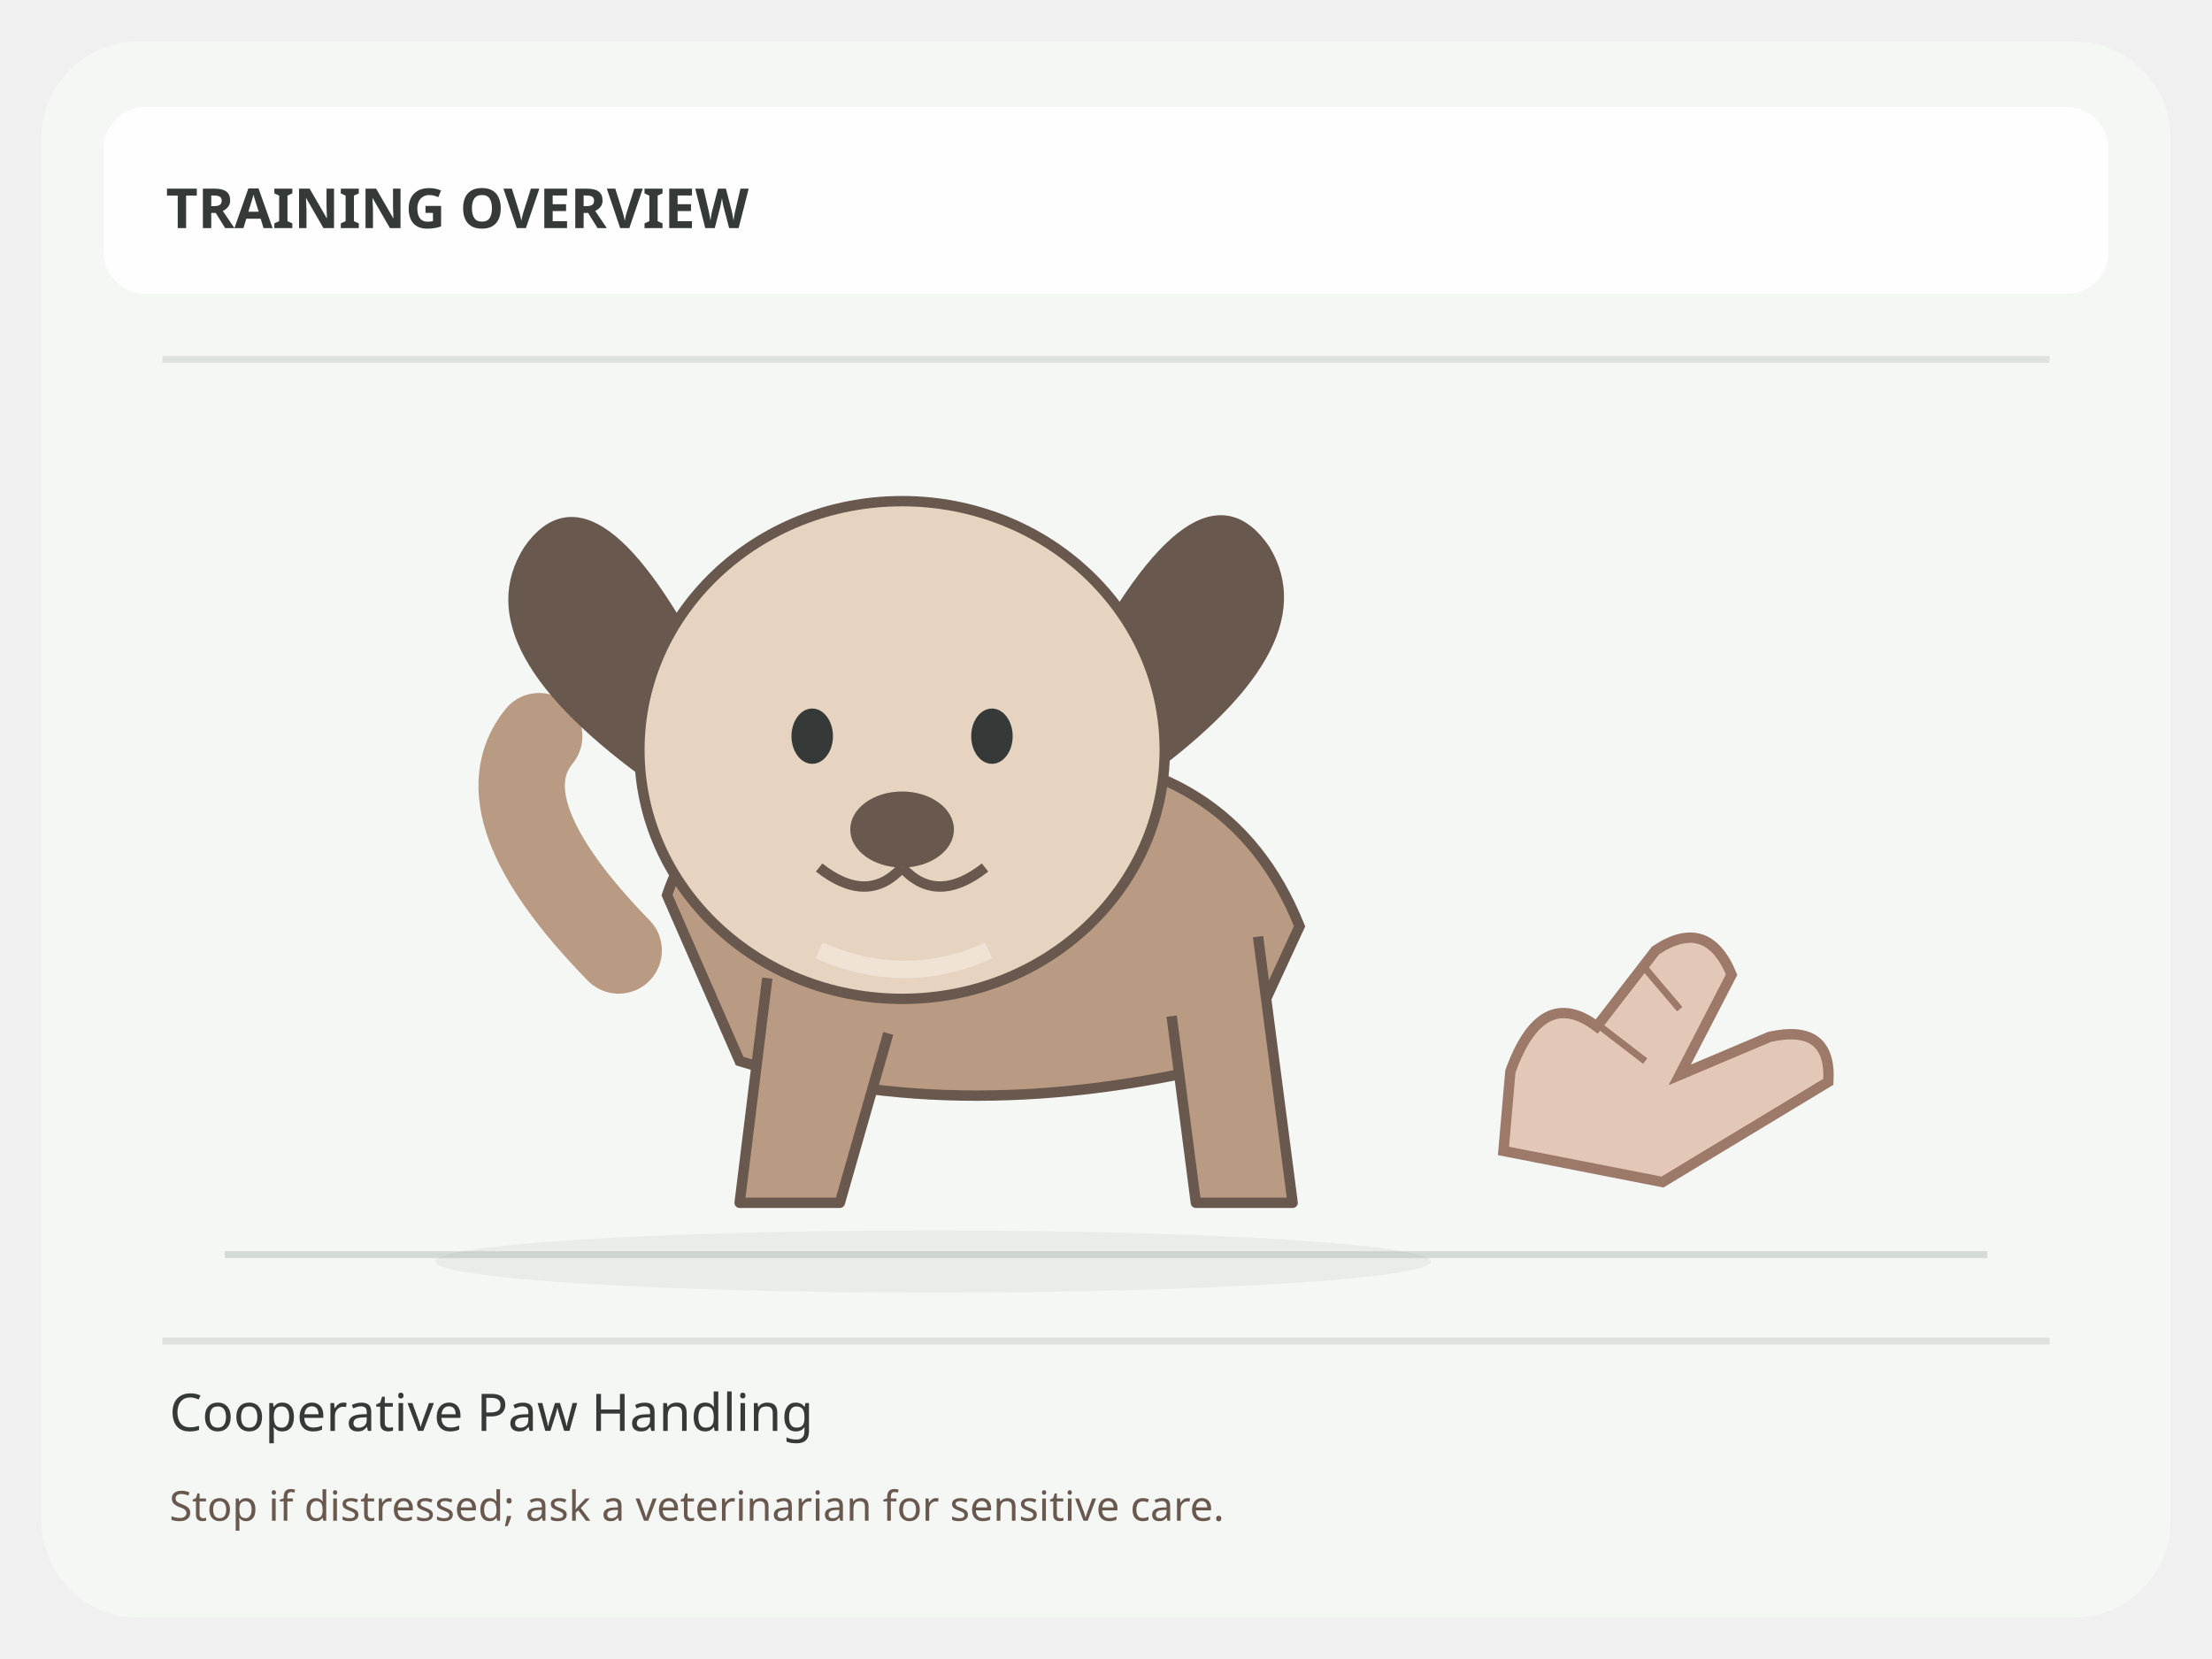
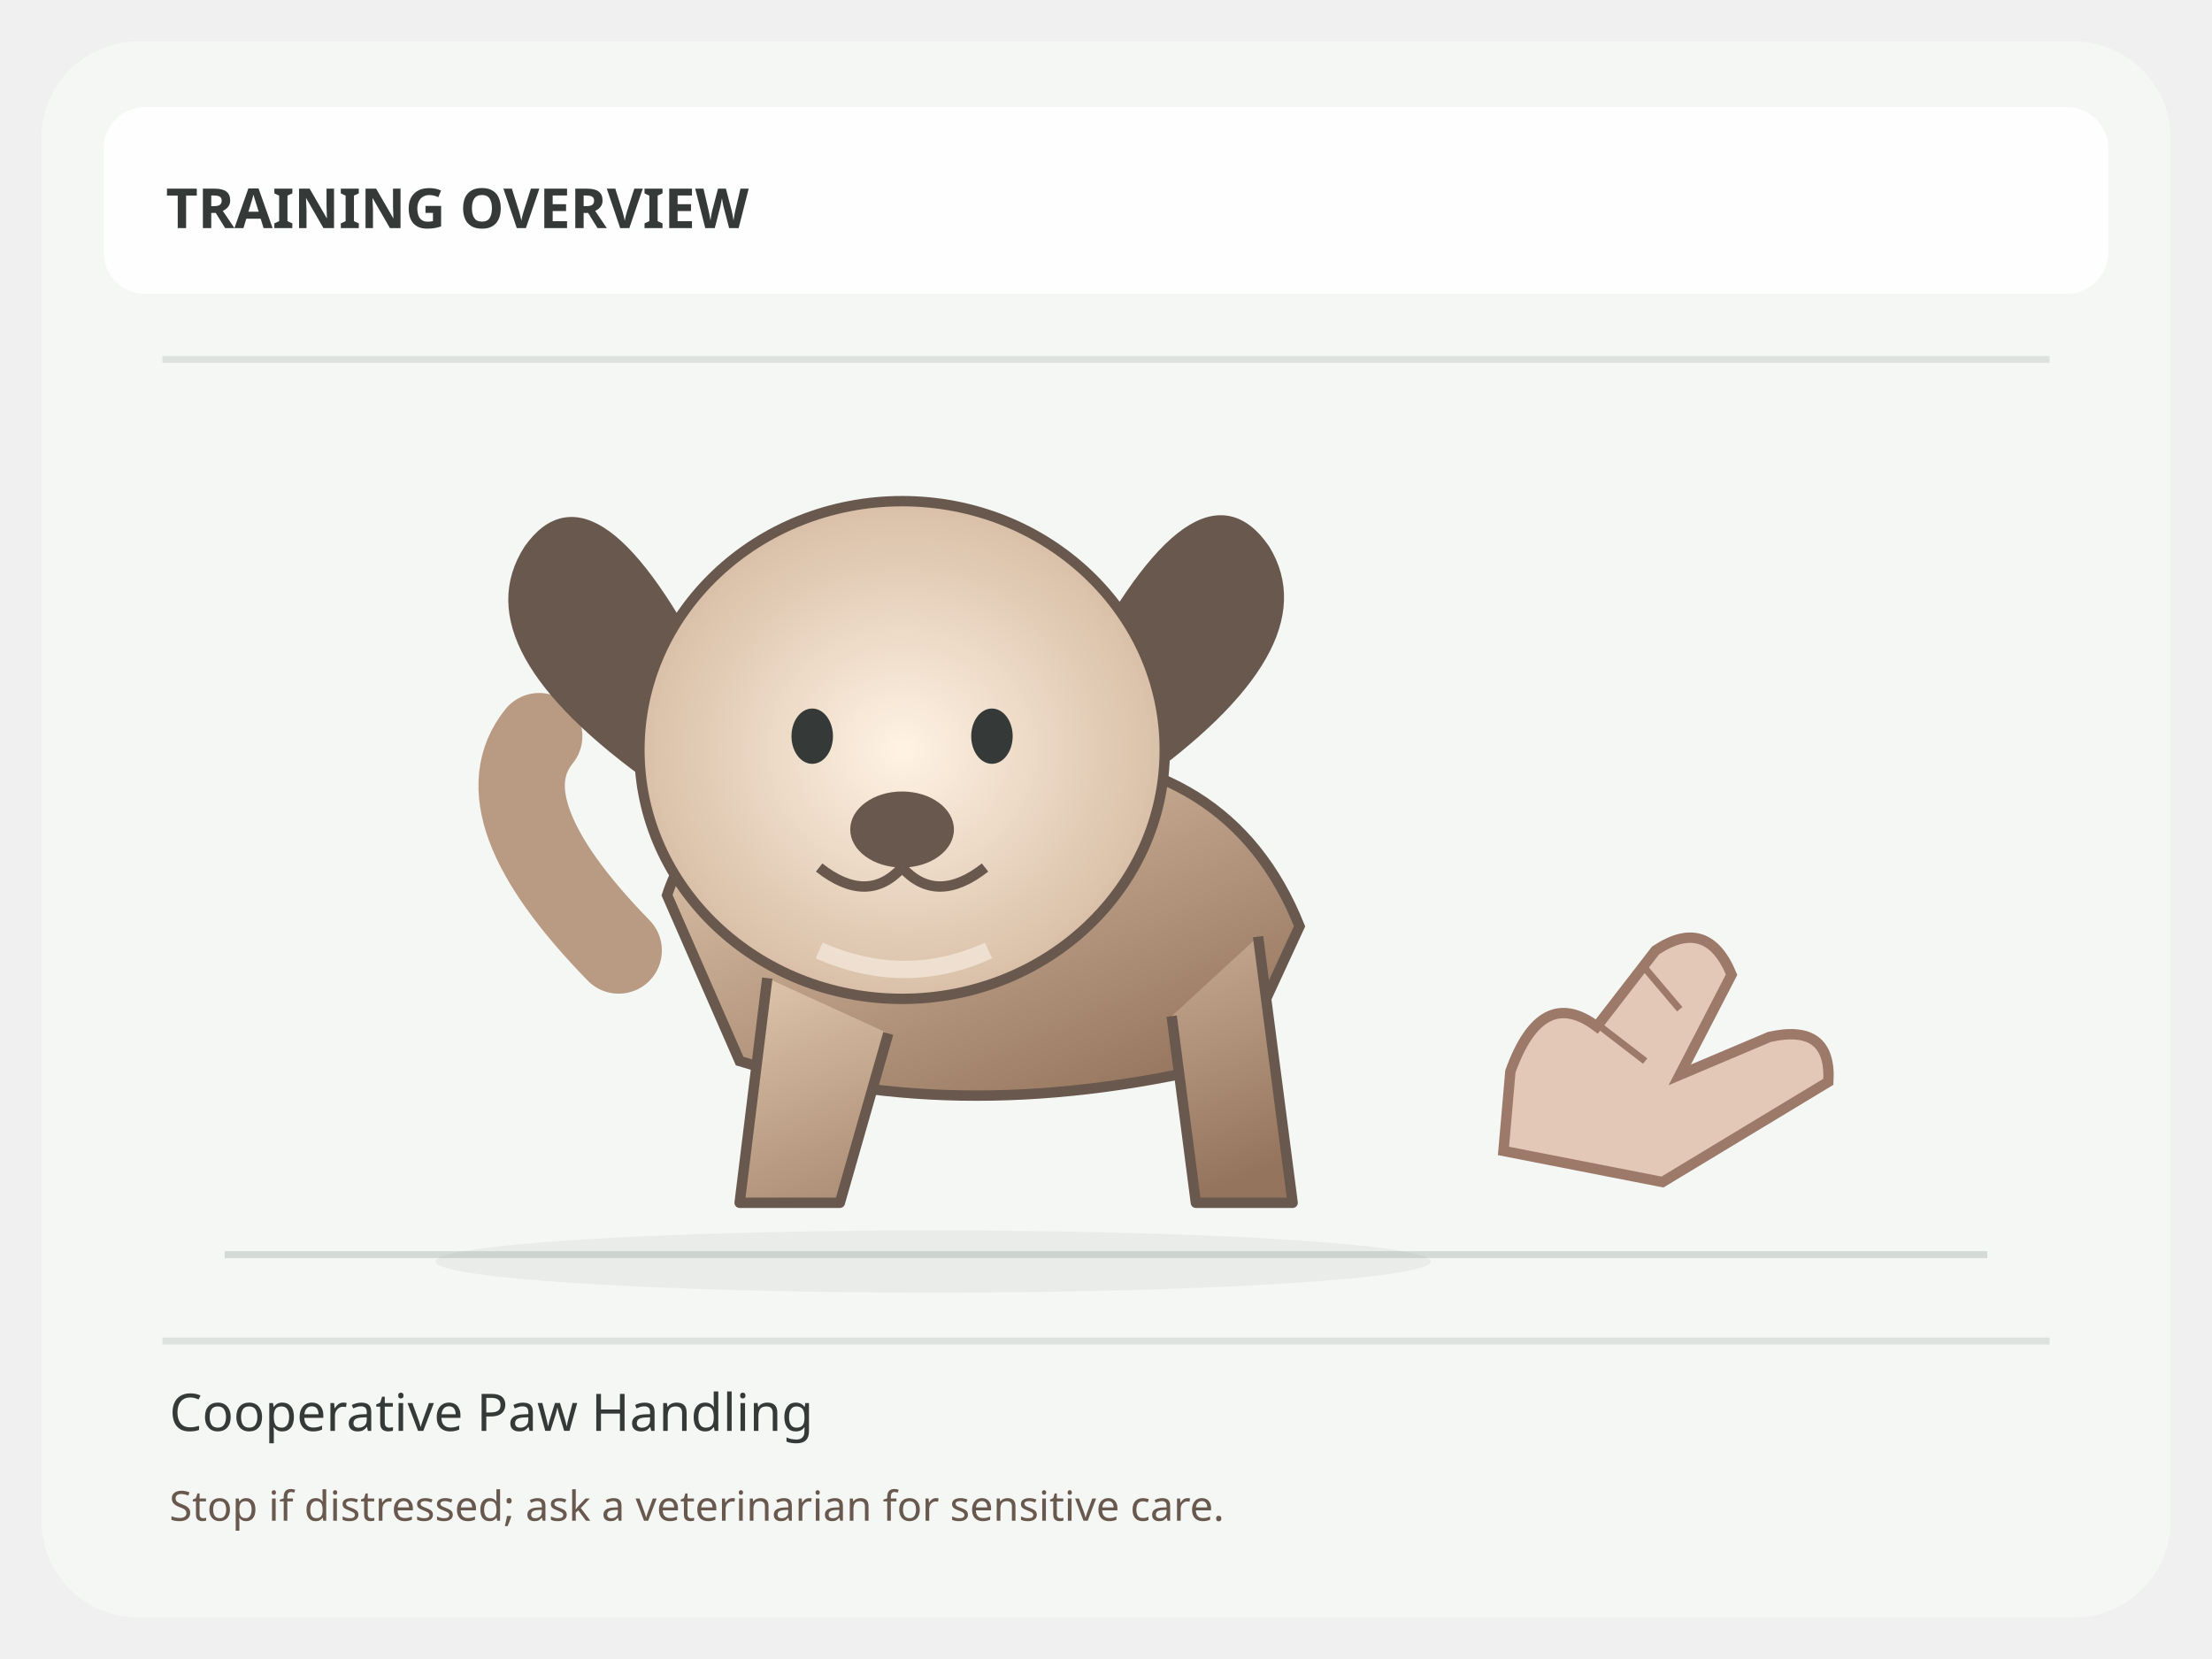
<svg xmlns="http://www.w3.org/2000/svg" viewBox="0 0 640 480" role="img" aria-labelledby="title description">
+   <defs>
+     <linearGradient id="fur" x1="0" y1="0" x2=".8" y2="1">
+       <stop offset="0" stop-color="#E5CEB5" />
+       <stop offset=".55" stop-color="#B99B83" />
+       <stop offset="1" stop-color="#94745C" />
+     </linearGradient>
+     <radialGradient id="muzzle">
+       <stop stop-color="#FFF3E4" />
+       <stop offset="1" stop-color="#D9BFA7" />
+     </radialGradient>
+   </defs>
+   <style>text,tspan{font-family:"Poppins",sans-serif!important}</style>
  <rect x="12" y="12" width="616" height="456" rx="28" fill="#F5F7F5" />
  <rect x="30" y="31" width="580" height="54" rx="12" fill="#FFFFFF" opacity=".9" />
-   <text x="48" y="66" font-family="sans-serif" font-size="16" font-weight="700" fill="#353A38">TRAINING OVERVIEW</text>
+   <text x="48" y="66" font-family="Poppins, sans-serif" font-size="16" font-weight="700" fill="#353A38">TRAINING OVERVIEW</text>
  <path d="M47 104h546" stroke="#DDE2DF" stroke-width="2" />
  <path d="M65 363h510" stroke="#D4DAD6" stroke-width="2" />
  <ellipse cx="270" cy="365" rx="144" ry="9" fill="#A9B0AB" opacity=".15" />
  <g transform="translate(9 0)">
    <path d="M428 310q9-25 25-13l17-22q15-10 22 7l-15 29 26-11q18-4 17 13l-48 29-46-9z" fill="#E3C8B8" stroke="#9C7969" stroke-width="3" />
    <path d="M466 279l11 13m-23 5 13 10" stroke="#9C7969" stroke-width="2" />
  </g>
  <g transform="translate(0 0)">
    <path d="M179 275Q139 234 156 213" fill="none" stroke="#B99B83" stroke-width="25" stroke-linecap="round" />
-     <path d="M193 259Q208 213 296 218Q356 218 376 268L358 307Q279 327 214 307Z" fill="#B99B83" stroke="#69584D" stroke-width="3" />
-     <path d="M222 283l-8 65h29l14-49m82-5 7 54h28l-10-77" fill="#B99B83" stroke="#69584D" stroke-width="3" stroke-linejoin="round" />
+     <path d="M193 259Q208 213 296 218Q356 218 376 268L358 307Q279 327 214 307Z" fill="url(#fur)" stroke="#69584D" stroke-width="3" />
+     <path d="M222 283l-8 65h29l14-49m82-5 7 54h28l-10-77" fill="url(#fur)" stroke="#69584D" stroke-width="3" stroke-linejoin="round" />
    <path d="M205 197q-33-65-52-38-18 28 37 67m123-30q34-65 53-37 17 28-38 67" fill="#69584D" stroke="#69584D" stroke-width="3" />
-     <ellipse cx="261" cy="217" rx="76" ry="72" fill="#E6D4C1" stroke="#69584D" stroke-width="3" />
+     <ellipse cx="261" cy="217" rx="76" ry="72" fill="url(#muzzle)" stroke="#69584D" stroke-width="3" />
    <ellipse cx="235" cy="213" rx="6" ry="8" fill="#353A38" />
    <ellipse cx="287" cy="213" rx="6" ry="8" fill="#353A38" />
    <ellipse cx="261" cy="240" rx="15" ry="11" fill="#69584D" />
    <path d="M261 251q-10 11-24 0m24 0q10 11 24 0" stroke="#69584D" stroke-width="3" fill="none" />
    <path d="M237 275q25 11 49 0" stroke="#F2E6D9" stroke-width="5" fill="none" opacity=".8" />
  </g>
  <path d="M47 388h546" stroke="#DDE2DF" stroke-width="2" />
-   <text x="49" y="414" font-family="sans-serif" font-size="15" fill="#353A38">Cooperative Paw Handling</text>
-   <text x="49" y="440" font-family="sans-serif" font-size="12" fill="#69584D">Stop if distressed; ask a veterinarian for sensitive care.</text>
+   <text x="49" y="414" font-family="Poppins, sans-serif" font-size="15" fill="#353A38">Cooperative Paw Handling</text>
+   <text x="49" y="440" font-family="Poppins, sans-serif" font-size="12" fill="#69584D">Stop if distressed; ask a veterinarian for sensitive care.</text>
</svg>
